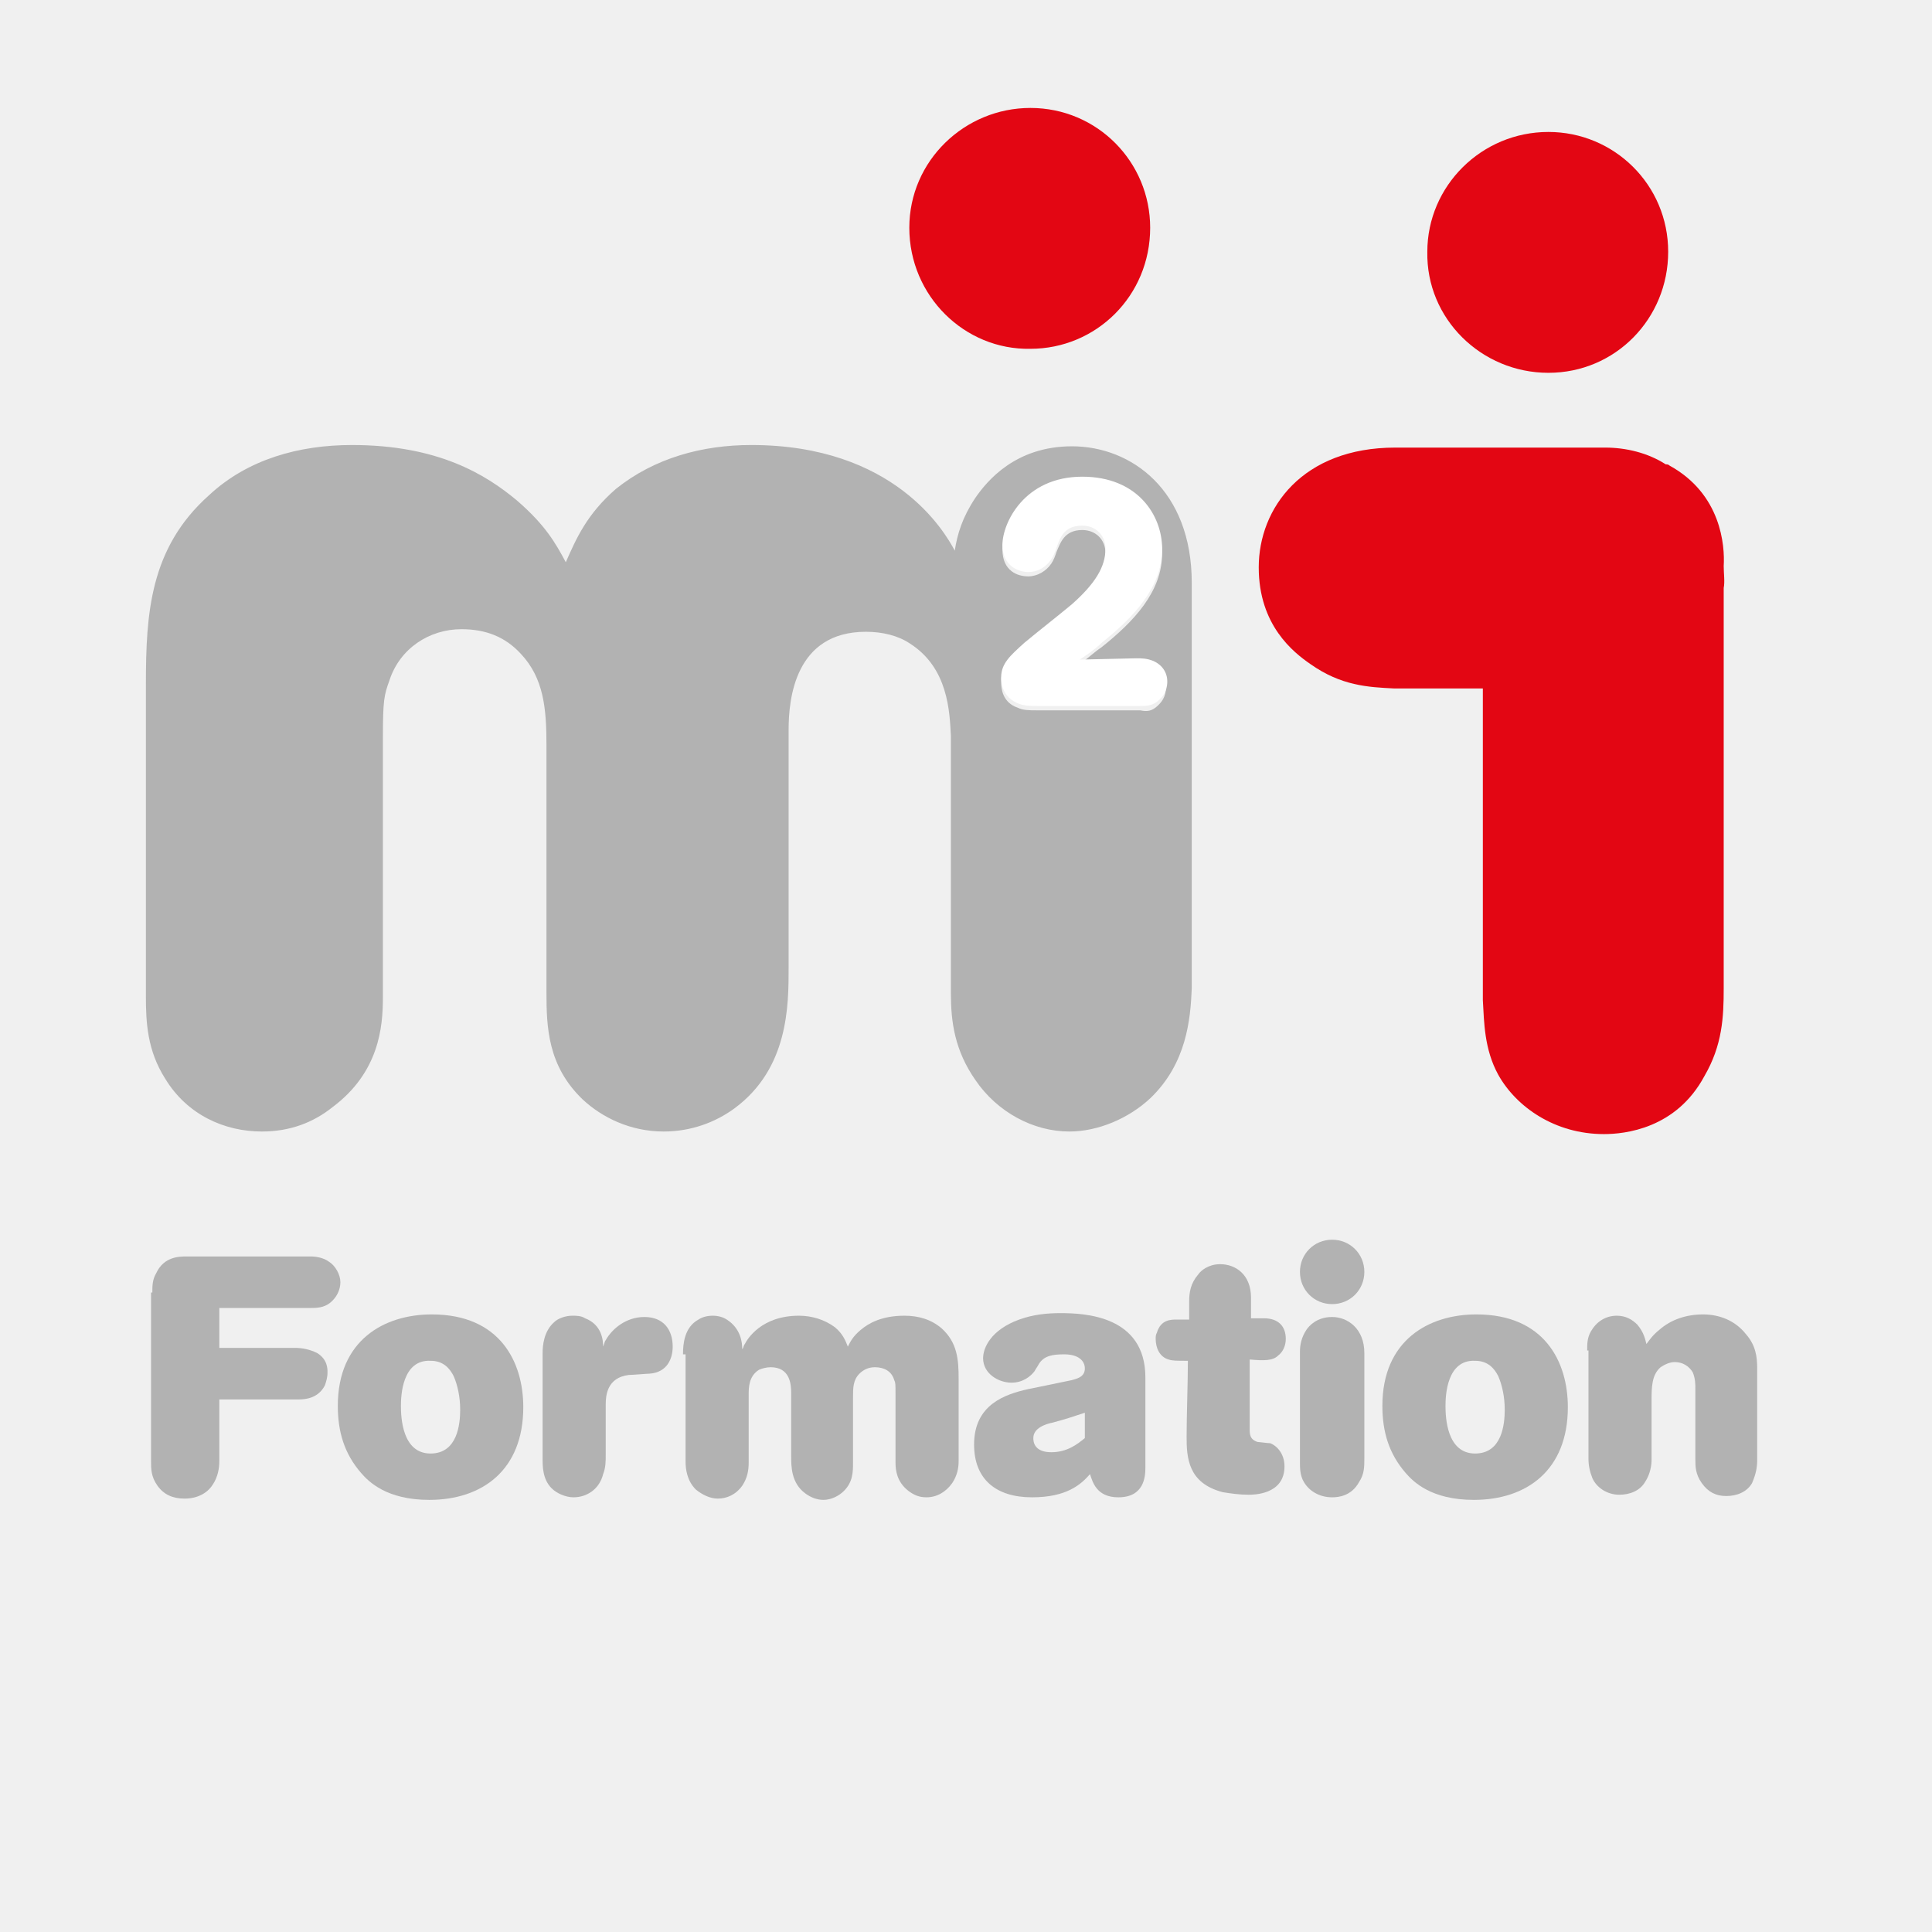
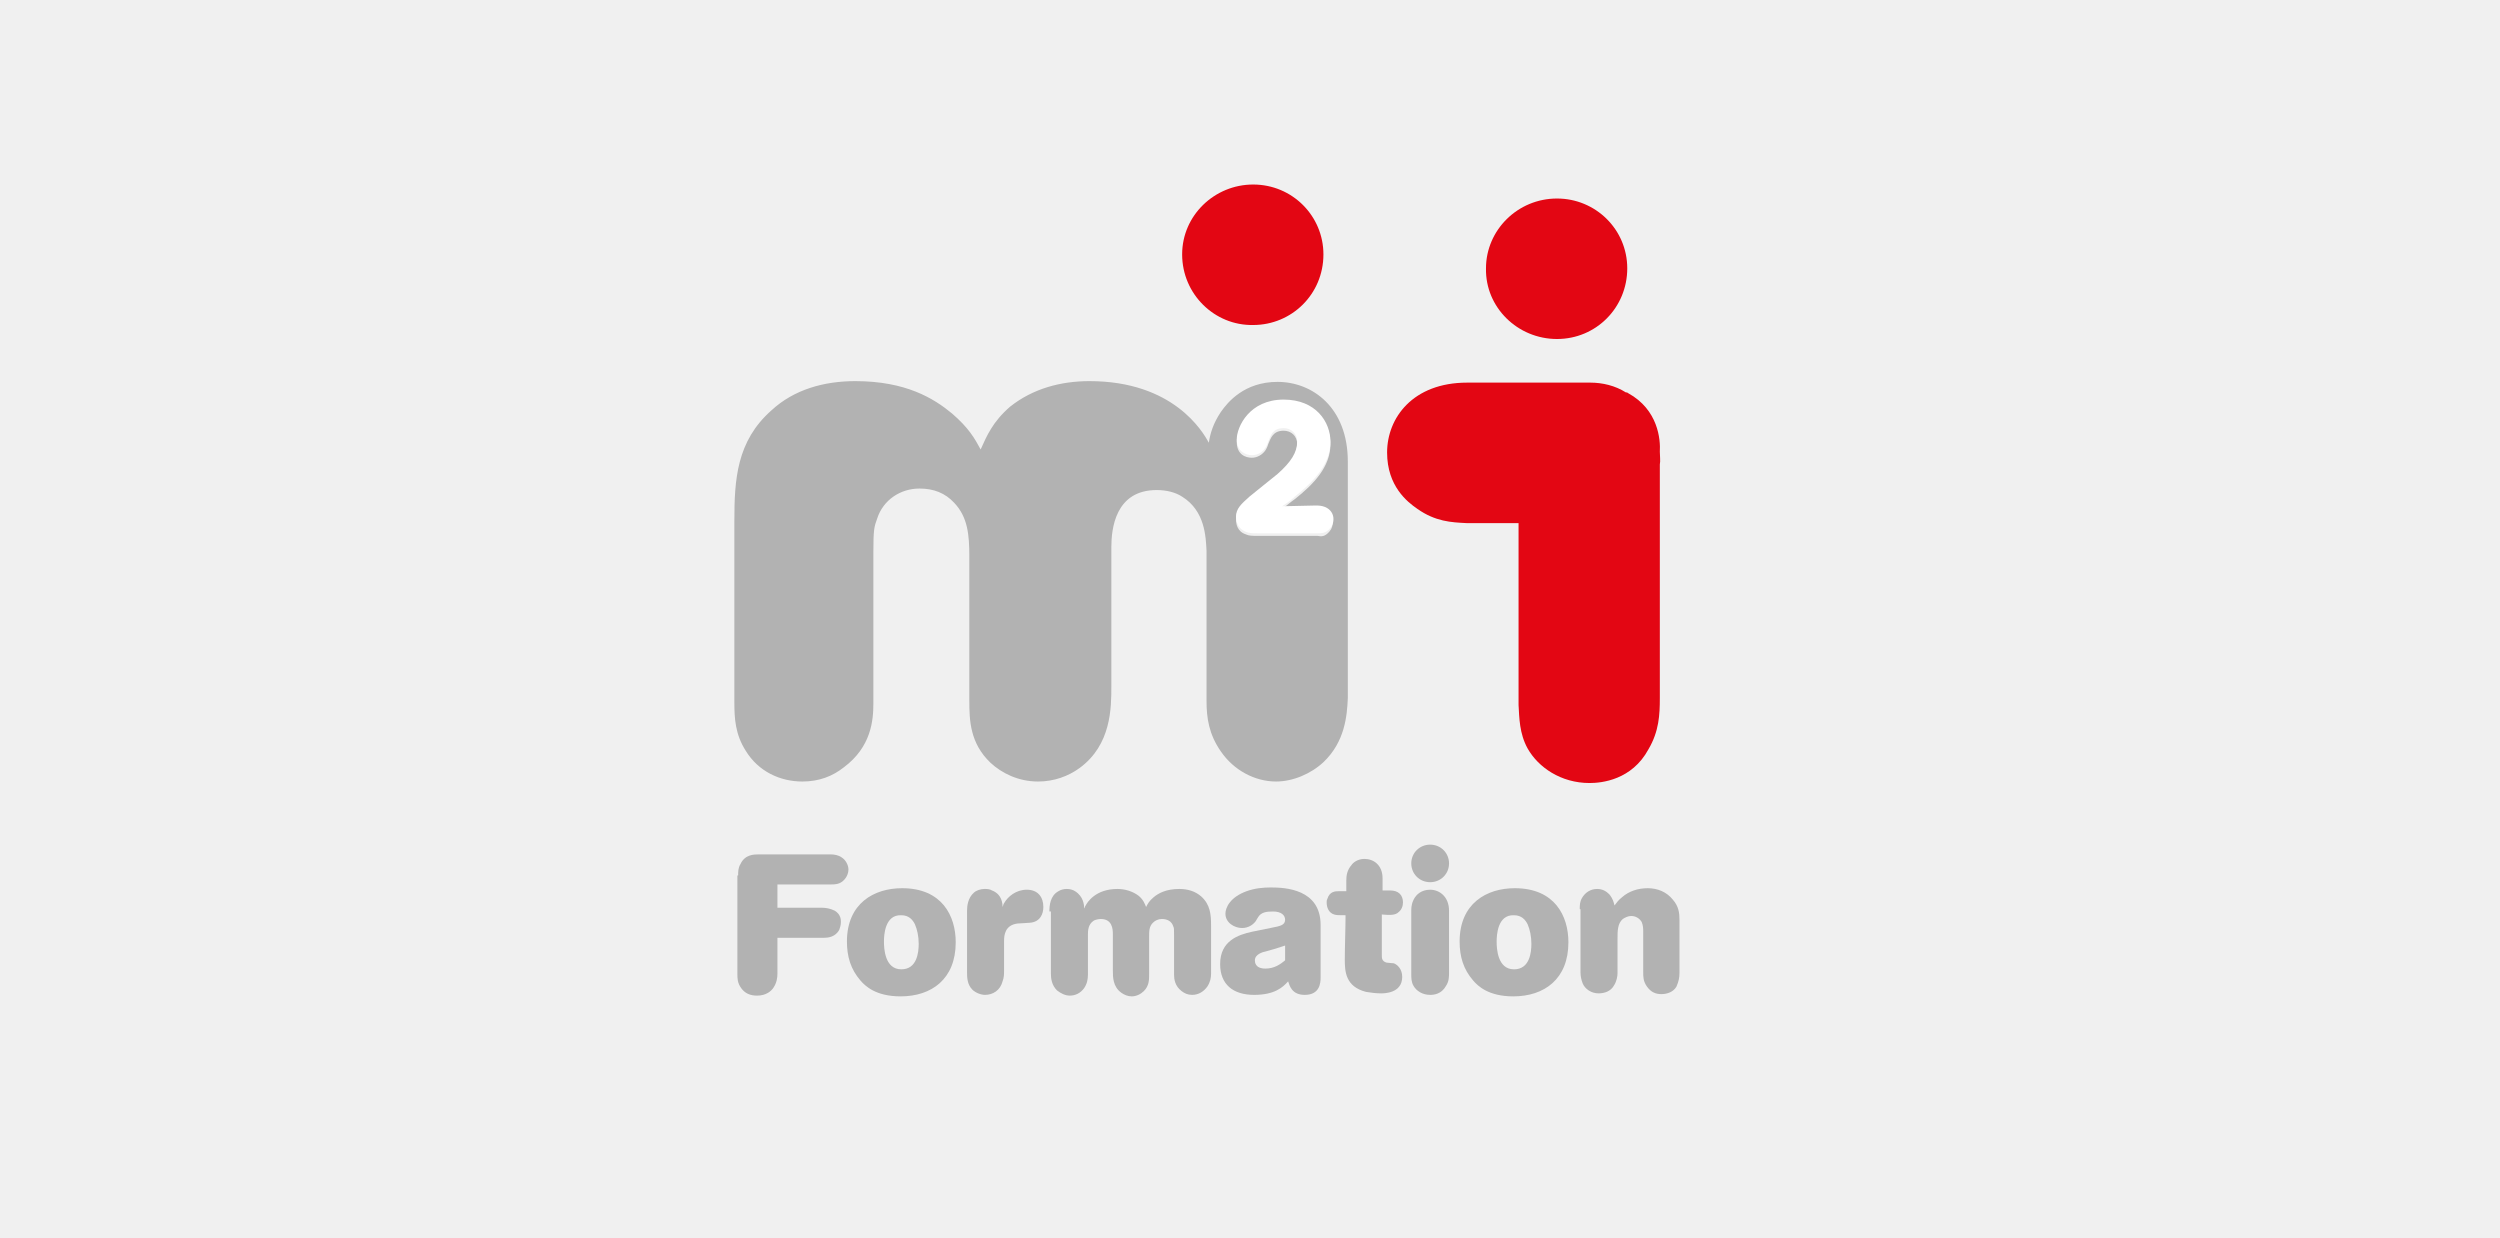
- <svg xmlns="http://www.w3.org/2000/svg" enable-background="new 0 0 125.3 104.1" viewBox="0 0 150 150" version="1.1" id="svg14" width="150" height="150">
-   <defs id="defs14" />
-   <path d="m 120.217,28.945 c 5.2,0 9.3,-4.2 9.3,-9.4 0,-5.2 -4.2,-9.3 -9.3,-9.3 -5.2,0 -9.4,4.2 -9.4,9.3 -0.1,5.2 4.2,9.4 9.4,9.4 z" fill="#e30613" id="path1" />
-   <path d="m 70.599,17.681 c 0,-5.2 4.3,-9.3 9.4,-9.3 5.2,0 9.3,4.2 9.3,9.3 0,5.3 -4.2,9.4 -9.3,9.4 -5.1,0.1 -9.4,-4.1 -9.4,-9.4 z" fill="#e30613" id="path2" />
-   <path d="m 129.628,36.151 c -0.1,-0.1 -0.2,-0.1 -0.3,-0.1 -1.4,-0.9 -3.1,-1.3 -4.7,-1.3 -0.6,0 -1.2,0 -1.8,0 h -14.5 c -7.2,0 -10.6,4.7 -10.6,9.3 0,4.5 2.7,6.6 4,7.5 2.4,1.7 4.5,1.8 6.5,1.9 h 6.9 v 24.2 c 0.1,1.7 0.1,3.8 1.2,5.8 1.4,2.5 4.4,4.6 8.2,4.6 1.6,0 5.6,-0.4 7.8,-4.5 1.4,-2.4 1.5,-4.6 1.5,-6.8 v -31.1 c 0.1,-0.5 0,-1.1 0,-1.7 0.1,-1.6 -0.2,-5.6 -4.2,-7.8 z" fill="#e30613" id="path3" />
-   <g fill="#b2b2b2" id="g13" transform="translate(11.02754,12.35085)">
-     <path d="m 0.8,88 c 0,-0.5 0,-1 0.3,-1.5 0.6,-1.3 1.8,-1.3 2.4,-1.3 h 9.6 c 0.4,0 1,0.1 1.4,0.4 0.5,0.3 0.9,1 0.9,1.6 0,0.6 -0.3,1.2 -0.8,1.6 -0.5,0.4 -1.1,0.4 -1.5,0.4 H 6 v 3.1 h 5.9 c 0.5,0 1.1,0.1 1.7,0.4 0.8,0.5 0.8,1.2 0.8,1.5 0,0.4 -0.1,0.7 -0.2,1 -0.5,1 -1.5,1.1 -2,1.1 H 6 v 4.8 c 0,0.5 -0.1,1.2 -0.5,1.8 -0.3,0.5 -1,1.1 -2.2,1.1 -0.9,0 -1.6,-0.3 -2.1,-1 -0.5,-0.7 -0.5,-1.3 -0.5,-1.9 V 88 Z" id="path4" />
-     <path d="m 29.6,96.9 c 0,4.9 -3.2,7.2 -7.3,7.2 -3.3,0 -4.7,-1.4 -5.3,-2.1 -1.3,-1.5 -1.8,-3.2 -1.8,-5.2 0,-5.1 3.6,-7.1 7.3,-7.1 5.3,0 7.1,3.7 7.1,7.2 z m -9.5,-0.1 c 0,0.9 0.1,3.7 2.3,3.7 2.1,0 2.3,-2.3 2.3,-3.4 0,-1 -0.2,-1.9 -0.5,-2.6 -0.3,-0.6 -0.8,-1.2 -1.8,-1.2 -2.2,-0.1 -2.3,2.7 -2.3,3.5 z" id="path5" />
-     <path d="m 31.1,92.7 c 0,-0.6 0.1,-1.7 0.9,-2.4 0.3,-0.3 0.9,-0.5 1.4,-0.5 0.3,0 0.7,0 1,0.2 1.3,0.5 1.4,1.7 1.4,2.2 0.1,-0.2 0.1,-0.4 0.2,-0.5 0.5,-0.9 1.6,-1.8 3,-1.8 1.5,0 2.2,1 2.2,2.3 0,0.9 -0.4,2 -1.8,2.1 -0.2,0 -1.3,0.1 -1.6,0.1 C 36.1,94.6 36,96 36,96.7 v 3.9 c 0,0.5 0,1 -0.2,1.5 -0.3,1.2 -1.3,1.8 -2.3,1.8 -0.6,0 -1.3,-0.3 -1.7,-0.7 -0.7,-0.7 -0.7,-1.7 -0.7,-2.3 z" id="path6" />
-     <path d="m 42,92.8 c 0,-0.8 0.1,-2.1 1.2,-2.7 0.3,-0.2 0.7,-0.3 1.1,-0.3 0.4,0 0.8,0.1 1.1,0.3 1.1,0.7 1.2,1.8 1.2,2.3 0.1,-0.1 0.1,-0.3 0.2,-0.4 0.2,-0.4 1.3,-2.2 4.2,-2.2 1,0 2,0.3 2.8,0.9 0.6,0.5 0.8,1 1,1.5 0.2,-0.4 0.4,-0.8 1,-1.3 0.6,-0.5 1.6,-1.1 3.4,-1.1 1.1,0 2.1,0.3 2.9,1 1.2,1.1 1.3,2.4 1.3,3.9 v 6.4 c 0,0.5 -0.1,1.1 -0.5,1.7 -0.5,0.7 -1.2,1.1 -2,1.1 -0.6,0 -1,-0.2 -1.4,-0.5 -0.9,-0.7 -1,-1.6 -1,-2.2 v -5.3 c 0,-0.8 0,-0.9 -0.1,-1.1 -0.2,-0.7 -0.8,-1 -1.5,-1 -0.5,0 -0.9,0.2 -1.2,0.5 -0.5,0.5 -0.5,1.1 -0.5,1.9 v 5 c 0,0.7 0,1.5 -0.7,2.2 -0.4,0.4 -1,0.7 -1.6,0.7 -0.5,0 -1,-0.2 -1.4,-0.5 -1.1,-0.8 -1.1,-2.1 -1.1,-2.9 v -4.9 c 0,-0.7 -0.1,-2 -1.6,-2 -0.3,0 -0.7,0.1 -0.9,0.2 -0.8,0.5 -0.8,1.4 -0.8,1.9 v 5.3 c 0,0.6 -0.1,1.2 -0.5,1.8 -0.5,0.7 -1.2,1 -1.9,1 -0.6,0 -1.2,-0.3 -1.7,-0.7 -0.7,-0.7 -0.8,-1.6 -0.8,-2.2 v -8.3 z" id="path7" />
-     <path d="m 77.9,101.6 c 0,0.7 -0.1,2.3 -2.1,2.3 -1.7,0 -2,-1.2 -2.2,-1.8 -0.7,0.8 -1.8,1.8 -4.5,1.8 -2.8,0 -4.5,-1.4 -4.5,-4.1 0,-3.1 2.4,-3.9 4.2,-4.3 0.5,-0.1 2.9,-0.6 3.4,-0.7 0.3,-0.1 1,-0.2 1,-0.9 0,-0.6 -0.5,-1.1 -1.6,-1.1 -0.9,0 -1.6,0.1 -2,0.8 -0.1,0.2 -0.2,0.3 -0.3,0.5 -0.3,0.4 -0.9,0.9 -1.8,0.9 -1,0 -2.2,-0.7 -2.2,-1.9 0,-0.8 0.6,-2.2 2.8,-3 1.1,-0.4 2.2,-0.5 3.2,-0.5 1.9,0 6.6,0.2 6.6,5 z m -4.6,-4.3 c -1.2,0.4 -1.5,0.5 -2.6,0.8 -0.5,0.1 -1.5,0.4 -1.5,1.2 0,0.2 0,1.1 1.4,1.1 1.2,0 2,-0.6 2.6,-1.1 v -2 z" id="path8" />
-     <path d="m 81.3,88.7 c 0,-0.7 0.1,-1.4 0.7,-2.1 0.2,-0.3 0.8,-0.8 1.7,-0.8 1.2,0 2.4,0.8 2.4,2.6 V 90 h 1 c 1.1,0 1.7,0.6 1.7,1.6 0,0.5 -0.2,1 -0.6,1.3 -0.4,0.4 -1.1,0.4 -2.2,0.3 v 5.4 c 0,0.4 0,0.8 0.6,1 0.1,0 0.8,0.1 1,0.1 0.5,0.2 1.1,0.8 1.1,1.8 0,2.2 -2.4,2.2 -2.8,2.2 -0.7,0 -1.4,-0.1 -2,-0.2 -2.7,-0.7 -2.8,-2.7 -2.8,-4.3 0,-1.6 0.1,-4.3 0.1,-5.9 -0.9,0 -1.2,0 -1.5,-0.1 -0.7,-0.2 -1,-0.9 -1,-1.6 0,-0.2 0,-0.3 0.1,-0.5 0.3,-1 1.1,-1 1.5,-1 h 1 z" id="path9" />
-     <path d="m 89.9,86.4 c 0,-1.4 1.1,-2.5 2.5,-2.5 1.4,0 2.5,1.1 2.5,2.5 0,1.4 -1.1,2.5 -2.5,2.5 -1.4,0 -2.5,-1.1 -2.5,-2.5 z m 0,6.2 c 0,-0.5 0.1,-1.1 0.5,-1.7 0.2,-0.3 0.8,-1 2,-1 1.2,0 2.5,0.9 2.5,2.8 v 8.2 c 0,0.6 0,1.2 -0.4,1.8 -0.6,1.1 -1.6,1.2 -2.1,1.2 -1,0 -1.8,-0.5 -2.2,-1.2 -0.3,-0.5 -0.3,-1.1 -0.3,-1.5 z" id="path10" />
-     <path d="m 110.7,96.9 c 0,4.9 -3.2,7.2 -7.3,7.2 -3.3,0 -4.7,-1.4 -5.3,-2.1 -1.3,-1.5 -1.8,-3.2 -1.8,-5.2 0,-5.1 3.6,-7.1 7.3,-7.1 5.3,0 7.1,3.7 7.1,7.2 z m -9.5,-0.1 c 0,0.9 0.1,3.7 2.3,3.7 2.1,0 2.3,-2.3 2.3,-3.4 0,-1 -0.2,-1.9 -0.5,-2.6 -0.3,-0.6 -0.8,-1.2 -1.8,-1.2 -2.2,-0.1 -2.3,2.7 -2.3,3.5 z" id="path11" />
-     <path d="m 112.2,92.5 c 0,-0.5 0,-1 0.3,-1.5 0.4,-0.7 1.1,-1.2 2,-1.2 0.7,0 1.2,0.3 1.6,0.7 0.5,0.6 0.6,1.1 0.7,1.5 0.3,-0.4 0.5,-0.7 1,-1.1 0.9,-0.8 2.1,-1.2 3.4,-1.2 1.3,0 2.5,0.5 3.3,1.5 0.8,0.9 0.9,1.8 0.9,2.7 v 7.1 c 0,0.6 -0.1,1.1 -0.4,1.8 -0.4,0.7 -1.2,1 -2,1 -0.8,0 -1.4,-0.3 -1.9,-1 -0.5,-0.7 -0.5,-1.3 -0.5,-1.9 v -5.4 c 0,-0.4 0,-0.8 -0.2,-1.3 -0.3,-0.5 -0.8,-0.8 -1.4,-0.8 -0.4,0 -0.8,0.2 -1.1,0.4 -0.7,0.6 -0.7,1.6 -0.7,2.6 v 4.6 c 0,0.4 -0.1,1.1 -0.5,1.7 -0.4,0.7 -1.2,1 -2,1 -1,0 -1.8,-0.6 -2.1,-1.3 -0.2,-0.5 -0.3,-1 -0.3,-1.5 v -8.4 z" id="path12" />
-     <path d="m 81.5,32.9 v 31.5 c -0.1,2.4 -0.4,5.8 -3.2,8.5 -1.7,1.6 -4.1,2.6 -6.3,2.6 -2.8,0 -5.6,-1.5 -7.3,-4 -1.6,-2.3 -1.9,-4.5 -1.9,-6.7 v -20 c -0.1,-1.9 -0.2,-5.3 -3.2,-7.2 -0.9,-0.6 -2.1,-0.9 -3.4,-0.9 -5.5,0 -6,5.2 -6,7.6 v 18.5 c 0,2.9 0,7.8 -4.2,10.9 -1.5,1.1 -3.4,1.8 -5.5,1.8 -2.6,0 -4.8,-1.1 -6.3,-2.5 -2.7,-2.6 -2.8,-5.6 -2.8,-8.3 V 45.5 c 0,-2.8 -0.2,-5.2 -2,-7.1 -1.2,-1.3 -2.7,-1.9 -4.6,-1.9 -2.5,0 -4.8,1.5 -5.6,4 -0.4,1.1 -0.5,1.5 -0.5,4.4 v 20.2 c 0,2.3 -0.3,5.8 -3.9,8.5 -1.5,1.2 -3.3,1.9 -5.5,1.9 C 6.4,75.5 3.5,74.2 1.8,71.4 0.4,69.2 0.3,67 0.3,65 V 40.8 c 0,-5.5 0.3,-10.6 4.9,-14.7 3,-2.8 7,-3.9 11.1,-3.9 6.7,0 10.4,2.3 12.8,4.3 2.2,1.9 3,3.3 3.8,4.8 0.8,-1.8 1.6,-3.7 3.9,-5.7 3,-2.4 6.7,-3.4 10.5,-3.4 11.1,0 15,6.7 15.8,8.2 0.2,-1.3 0.6,-2.6 1.6,-4.1 0.9,-1.3 3.1,-4 7.5,-4 4.6,0 9.3,3.4 9.3,10.6 z m -2.6,9.5 c 0.2,-0.2 0.6,-0.6 0.6,-1.4 0,-0.7 -0.4,-1.3 -1,-1.7 -0.5,-0.2 -0.9,-0.2 -1.3,-0.2 l -4.4,0.1 c 0.6,-0.4 1.1,-0.9 1.7,-1.3 2.5,-2 4.7,-4.3 4.7,-7.3 C 79.2,28 77.3,25 73,25 c -4.6,0 -6.2,3.6 -6.2,5.3 0,1.7 1.2,2.1 2,2.1 0.7,0 1.4,-0.4 1.8,-1 0.2,-0.3 0.3,-0.6 0.4,-0.9 0.3,-0.7 0.6,-1.7 2,-1.7 1,0 1.8,0.7 1.8,1.8 0,1.3 -0.9,2.7 -2.6,4.3 -1.2,1.1 -2.4,2 -3.7,3 -1.2,1 -1.8,1.5 -1.8,2.7 0,0.5 0.1,1.6 1.3,2 0.4,0.2 0.9,0.2 1.5,0.2 h 8 c 0.5,0.1 0.9,0.1 1.4,-0.4 z" id="path13" />
-   </g>
-   <path d="m 90.628,52.91 c 0,0.8 -0.4,1.2 -0.6,1.4 -0.5,0.5 -1,0.5 -1.5,0.5 h -8 c -0.6,0 -1,0 -1.5,-0.2 -1.2,-0.5 -1.3,-1.6 -1.3,-2 0,-1.1 0.7,-1.7 1.8,-2.7 1.2,-1 2.5,-2 3.7,-3 1.8,-1.6 2.6,-2.9 2.6,-4.3 0,-1.1 -0.8,-1.8 -1.8,-1.8 -1.4,0 -1.7,0.9 -2,1.7 -0.1,0.3 -0.2,0.6 -0.4,0.9 -0.4,0.6 -1,1 -1.8,1 -0.8,0 -2,-0.5 -2,-2.1 0,-1.7 1.7,-5.3 6.2,-5.3 4.3,0 6.2,3 6.2,5.6 0,3 -2.2,5.3 -4.7,7.3 -0.5,0.5 -1.1,0.9 -1.7,1.3 l 4.4,-0.1 c 0.4,0 0.8,0 1.3,0.2 0.7,0.3 1.1,0.9 1.1,1.6 z" fill="#ffffff" id="path14" />
+ <svg xmlns="http://www.w3.org/2000/svg" width="289" height="143" viewBox="0 0 289 143" fill="none">
+   <path d="M179.989 39.189C184.53 39.189 188.111 35.541 188.111 31.026C188.111 26.51 184.443 22.949 179.989 22.949C175.448 22.949 171.78 26.597 171.78 31.026C171.692 35.541 175.448 39.189 179.989 39.189Z" fill="#E30613" />
+   <path d="M136.656 29.407C136.656 24.892 140.412 21.331 144.866 21.331C149.407 21.331 152.988 24.978 152.988 29.407C152.988 34.01 149.32 37.571 144.866 37.571C140.412 37.657 136.656 34.01 136.656 29.407Z" fill="#E30613" />
+   <path d="M188.208 45.447C188.121 45.36 188.033 45.36 187.946 45.36C186.723 44.579 185.239 44.231 183.841 44.231C183.317 44.231 182.793 44.231 182.269 44.231H169.606C163.318 44.231 160.349 48.313 160.349 52.308C160.349 56.216 162.707 58.039 163.842 58.821C165.938 60.297 167.772 60.384 169.519 60.471H175.545V81.487C175.632 82.963 175.632 84.787 176.593 86.523C177.815 88.695 180.435 90.518 183.754 90.518C185.151 90.518 188.645 90.171 190.566 86.61C191.789 84.526 191.876 82.616 191.876 80.705V53.697C191.963 53.263 191.876 52.742 191.876 52.221C191.963 50.831 191.701 47.358 188.208 45.447Z" fill="#E30613" />
+   <path d="M85.329 101.2C85.329 100.766 85.329 100.332 85.591 99.897C86.115 98.769 87.163 98.769 87.688 98.769H96.072C96.421 98.769 96.945 98.855 97.294 99.116C97.731 99.376 98.08 99.984 98.08 100.505C98.08 101.026 97.818 101.548 97.382 101.895C96.945 102.242 96.421 102.242 96.072 102.242H89.871V104.934H95.023C95.46 104.934 95.984 105.021 96.508 105.282C97.207 105.716 97.207 106.324 97.207 106.584C97.207 106.932 97.12 107.192 97.032 107.453C96.596 108.321 95.722 108.408 95.285 108.408H89.871V112.576C89.871 113.011 89.784 113.619 89.434 114.14C89.172 114.574 88.561 115.095 87.513 115.095C86.727 115.095 86.115 114.834 85.679 114.226C85.242 113.619 85.242 113.098 85.242 112.576V101.2H85.329Z" fill="#B2B2B2" />
+   <path d="M110.481 108.928C110.481 113.184 107.687 115.181 104.106 115.181C101.224 115.181 100.001 113.965 99.477 113.357C98.342 112.055 97.905 110.578 97.905 108.842C97.905 104.413 101.049 102.676 104.281 102.676C108.909 102.676 110.481 105.889 110.481 108.928ZM102.185 108.842C102.185 109.623 102.272 112.055 104.193 112.055C106.027 112.055 106.202 110.057 106.202 109.102C106.202 108.234 106.027 107.452 105.765 106.844C105.503 106.323 105.067 105.802 104.193 105.802C102.272 105.715 102.185 108.147 102.185 108.842Z" fill="#B2B2B2" />
+   <path d="M111.791 105.281C111.791 104.76 111.878 103.805 112.577 103.197C112.839 102.936 113.363 102.763 113.8 102.763C114.062 102.763 114.411 102.763 114.673 102.936C115.808 103.371 115.896 104.413 115.896 104.847C115.983 104.673 115.983 104.5 116.07 104.413C116.507 103.631 117.468 102.85 118.69 102.85C120 102.85 120.612 103.718 120.612 104.847C120.612 105.628 120.262 106.584 119.04 106.671C118.865 106.671 117.904 106.757 117.642 106.757C116.158 106.931 116.07 108.147 116.07 108.755V112.142C116.07 112.576 116.07 113.01 115.896 113.444C115.634 114.486 114.76 115.007 113.887 115.007C113.363 115.007 112.752 114.747 112.402 114.4C111.791 113.792 111.791 112.923 111.791 112.402V105.281Z" fill="#B2B2B2" />
+   <path d="M121.311 105.368C121.311 104.673 121.398 103.544 122.359 103.023C122.621 102.85 122.97 102.763 123.319 102.763C123.669 102.763 124.018 102.85 124.28 103.023C125.241 103.631 125.328 104.586 125.328 105.021C125.415 104.934 125.415 104.76 125.503 104.673C125.677 104.326 126.638 102.763 129.171 102.763C130.044 102.763 130.917 103.023 131.616 103.544C132.14 103.978 132.315 104.413 132.489 104.847C132.664 104.5 132.839 104.152 133.363 103.718C133.887 103.284 134.76 102.763 136.332 102.763C137.293 102.763 138.166 103.023 138.865 103.631C139.913 104.586 140 105.715 140 107.018V112.576C140 113.01 139.913 113.531 139.563 114.052C139.127 114.66 138.515 115.007 137.817 115.007C137.293 115.007 136.943 114.834 136.594 114.573C135.808 113.965 135.721 113.184 135.721 112.663V108.06C135.721 107.365 135.721 107.278 135.633 107.105C135.459 106.497 134.935 106.236 134.323 106.236C133.887 106.236 133.537 106.41 133.275 106.671C132.839 107.105 132.839 107.626 132.839 108.321V112.663C132.839 113.271 132.839 113.965 132.227 114.573C131.878 114.921 131.354 115.181 130.83 115.181C130.393 115.181 129.957 115.007 129.607 114.747C128.647 114.052 128.647 112.923 128.647 112.228V107.973C128.647 107.365 128.559 106.236 127.249 106.236C126.987 106.236 126.638 106.323 126.463 106.41C125.765 106.844 125.765 107.626 125.765 108.06V112.663C125.765 113.184 125.677 113.705 125.328 114.226C124.891 114.834 124.28 115.094 123.669 115.094C123.145 115.094 122.621 114.834 122.184 114.486C121.573 113.878 121.485 113.097 121.485 112.576V105.368H121.311Z" fill="#B2B2B2" />
+   <path d="M152.663 113.011C152.663 113.619 152.576 115.008 150.829 115.008C149.345 115.008 149.083 113.966 148.908 113.445C148.297 114.14 147.336 115.008 144.978 115.008C142.533 115.008 141.048 113.792 141.048 111.448C141.048 108.756 143.144 108.061 144.716 107.714C145.153 107.627 147.249 107.192 147.685 107.106C147.947 107.019 148.559 106.932 148.559 106.324C148.559 105.803 148.122 105.369 147.161 105.369C146.375 105.369 145.764 105.456 145.415 106.064C145.327 106.237 145.24 106.324 145.153 106.498C144.891 106.845 144.367 107.279 143.581 107.279C142.707 107.279 141.659 106.671 141.659 105.629C141.659 104.935 142.183 103.719 144.105 103.024C145.065 102.677 146.026 102.59 146.899 102.59C148.559 102.59 152.663 102.764 152.663 106.932V113.011ZM148.646 109.277C147.598 109.624 147.336 109.711 146.375 109.971C145.939 110.058 145.065 110.319 145.065 111.014C145.065 111.187 145.065 111.969 146.288 111.969C147.336 111.969 148.035 111.448 148.559 111.014V109.277H148.646Z" fill="#B2B2B2" />
+   <path d="M155.633 101.807C155.633 101.2 155.72 100.592 156.244 99.984C156.419 99.723 156.943 99.289 157.729 99.289C158.777 99.289 159.825 99.984 159.825 101.547V102.936H160.698C161.659 102.936 162.183 103.457 162.183 104.326C162.183 104.76 162.008 105.194 161.659 105.455C161.31 105.802 160.698 105.802 159.738 105.715V110.405C159.738 110.752 159.738 111.1 160.262 111.273C160.349 111.273 160.96 111.36 161.135 111.36C161.572 111.534 162.096 112.055 162.096 112.923C162.096 114.834 160 114.834 159.65 114.834C159.039 114.834 158.428 114.747 157.904 114.66C155.546 114.052 155.458 112.315 155.458 110.926C155.458 109.536 155.546 107.192 155.546 105.802C154.76 105.802 154.498 105.802 154.236 105.715C153.624 105.542 153.362 104.934 153.362 104.326C153.362 104.152 153.362 104.065 153.45 103.892C153.712 103.023 154.41 103.023 154.76 103.023H155.633V101.807Z" fill="#B2B2B2" />
+   <path d="M163.143 99.811C163.143 98.595 164.103 97.64 165.326 97.64C166.549 97.64 167.509 98.595 167.509 99.811C167.509 101.026 166.549 101.982 165.326 101.982C164.103 101.982 163.143 101.026 163.143 99.811ZM163.143 105.195C163.143 104.761 163.23 104.24 163.579 103.719C163.754 103.458 164.278 102.85 165.326 102.85C166.374 102.85 167.509 103.632 167.509 105.282V112.403C167.509 112.924 167.509 113.445 167.16 113.966C166.636 114.921 165.763 115.008 165.326 115.008C164.453 115.008 163.754 114.574 163.405 113.966C163.143 113.532 163.143 113.011 163.143 112.663V105.195Z" fill="#B2B2B2" />
+   <path d="M181.308 108.928C181.308 113.184 178.514 115.181 174.933 115.181C172.051 115.181 170.828 113.965 170.304 113.357C169.169 112.055 168.732 110.578 168.732 108.842C168.732 104.413 171.876 102.676 175.108 102.676C179.736 102.676 181.308 105.889 181.308 108.928ZM173.012 108.842C173.012 109.623 173.099 112.055 175.02 112.055C176.854 112.055 177.029 110.057 177.029 109.102C177.029 108.234 176.854 107.452 176.592 106.844C176.33 106.323 175.894 105.802 175.02 105.802C173.099 105.715 173.012 108.147 173.012 108.842Z" fill="#B2B2B2" />
+   <path d="M182.619 105.107C182.619 104.673 182.619 104.239 182.881 103.805C183.23 103.197 183.842 102.763 184.628 102.763C185.239 102.763 185.676 103.023 186.025 103.371C186.462 103.892 186.549 104.326 186.636 104.673C186.898 104.326 187.073 104.065 187.51 103.718C188.296 103.023 189.344 102.676 190.479 102.676C191.614 102.676 192.662 103.11 193.361 103.978C194.06 104.76 194.147 105.542 194.147 106.323V112.489C194.147 113.01 194.06 113.444 193.798 114.052C193.448 114.66 192.75 114.921 192.051 114.921C191.352 114.921 190.828 114.66 190.392 114.052C189.955 113.444 189.955 112.923 189.955 112.402V107.713C189.955 107.365 189.955 107.018 189.78 106.584C189.518 106.149 189.082 105.889 188.558 105.889C188.208 105.889 187.859 106.063 187.597 106.236C186.986 106.757 186.986 107.626 186.986 108.494V112.489C186.986 112.836 186.898 113.444 186.549 113.965C186.2 114.573 185.501 114.834 184.802 114.834C183.929 114.834 183.23 114.313 182.968 113.705C182.794 113.271 182.706 112.836 182.706 112.402V105.107H182.619Z" fill="#B2B2B2" />
+   <path d="M155.807 53.35V80.705C155.72 82.789 155.458 85.742 153.013 88.087C151.528 89.476 149.432 90.344 147.511 90.344C145.065 90.344 142.62 89.042 141.135 86.871C139.738 84.873 139.476 82.963 139.476 81.052V63.684C139.389 62.034 139.301 59.081 136.681 57.431C135.895 56.91 134.847 56.65 133.712 56.65C128.909 56.65 128.472 61.166 128.472 63.25V79.316C128.472 81.834 128.472 86.089 124.804 88.781C123.494 89.737 121.835 90.344 120.001 90.344C117.73 90.344 115.809 89.389 114.499 88.173C112.141 85.915 112.053 83.31 112.053 80.966V64.292C112.053 61.86 111.879 59.776 110.307 58.126C109.259 56.997 107.949 56.476 106.289 56.476C104.106 56.476 102.097 57.779 101.399 59.95C101.049 60.905 100.962 61.252 100.962 63.771V81.313C100.962 83.31 100.7 86.35 97.556 88.695C96.246 89.737 94.674 90.344 92.753 90.344C90.22 90.344 87.687 89.216 86.203 86.784C84.98 84.873 84.893 82.963 84.893 81.226V60.21C84.893 55.434 85.155 51.005 89.172 47.444C91.792 45.013 95.285 44.058 98.866 44.058C104.717 44.058 107.949 46.055 110.045 47.792C111.966 49.442 112.665 50.658 113.363 51.96C114.062 50.397 114.761 48.747 116.769 47.01C119.389 44.926 122.621 44.058 125.939 44.058C135.633 44.058 139.039 49.876 139.738 51.179C139.913 50.05 140.262 48.921 141.135 47.618C141.921 46.489 143.843 44.145 147.685 44.145C151.703 44.145 155.807 47.097 155.807 53.35ZM153.537 61.6C153.711 61.426 154.061 61.079 154.061 60.384C154.061 59.776 153.711 59.255 153.187 58.908C152.751 58.734 152.401 58.734 152.052 58.734L148.209 58.821C148.733 58.473 149.17 58.039 149.694 57.692C151.877 55.955 153.799 53.958 153.799 51.352C153.799 49.094 152.139 46.489 148.384 46.489C144.367 46.489 142.969 49.615 142.969 51.092C142.969 52.568 144.017 52.916 144.716 52.916C145.327 52.916 145.939 52.568 146.288 52.047C146.463 51.787 146.55 51.526 146.637 51.266C146.899 50.658 147.161 49.789 148.384 49.789C149.257 49.789 149.956 50.397 149.956 51.352C149.956 52.481 149.17 53.697 147.685 55.087C146.637 56.042 145.589 56.823 144.454 57.692C143.406 58.56 142.882 58.995 142.882 60.037C142.882 60.471 142.969 61.426 144.017 61.773C144.367 61.947 144.803 61.947 145.327 61.947H152.314C152.751 62.034 153.1 62.034 153.537 61.6Z" fill="#B2B2B2" />
+   <path d="M154.148 60C154.148 60.695 153.799 61.042 153.624 61.216C153.187 61.65 152.751 61.65 152.314 61.65H145.327C144.803 61.65 144.454 61.65 144.017 61.477C142.969 61.042 142.882 60.087 142.882 59.74C142.882 58.785 143.493 58.263 144.454 57.395C145.502 56.527 146.637 55.658 147.685 54.79C149.257 53.4 149.956 52.271 149.956 51.056C149.956 50.1 149.257 49.492 148.384 49.492C147.161 49.492 146.899 50.274 146.637 50.969C146.55 51.229 146.463 51.49 146.288 51.75C145.939 52.271 145.415 52.619 144.716 52.619C144.017 52.619 142.969 52.184 142.969 50.795C142.969 49.319 144.454 46.192 148.384 46.192C152.139 46.192 153.799 48.798 153.799 51.056C153.799 53.661 151.877 55.658 149.694 57.395C149.257 57.829 148.733 58.177 148.209 58.524L152.052 58.437C152.401 58.437 152.751 58.437 153.187 58.611C153.799 58.871 154.148 59.392 154.148 60Z" fill="white" />
</svg>
